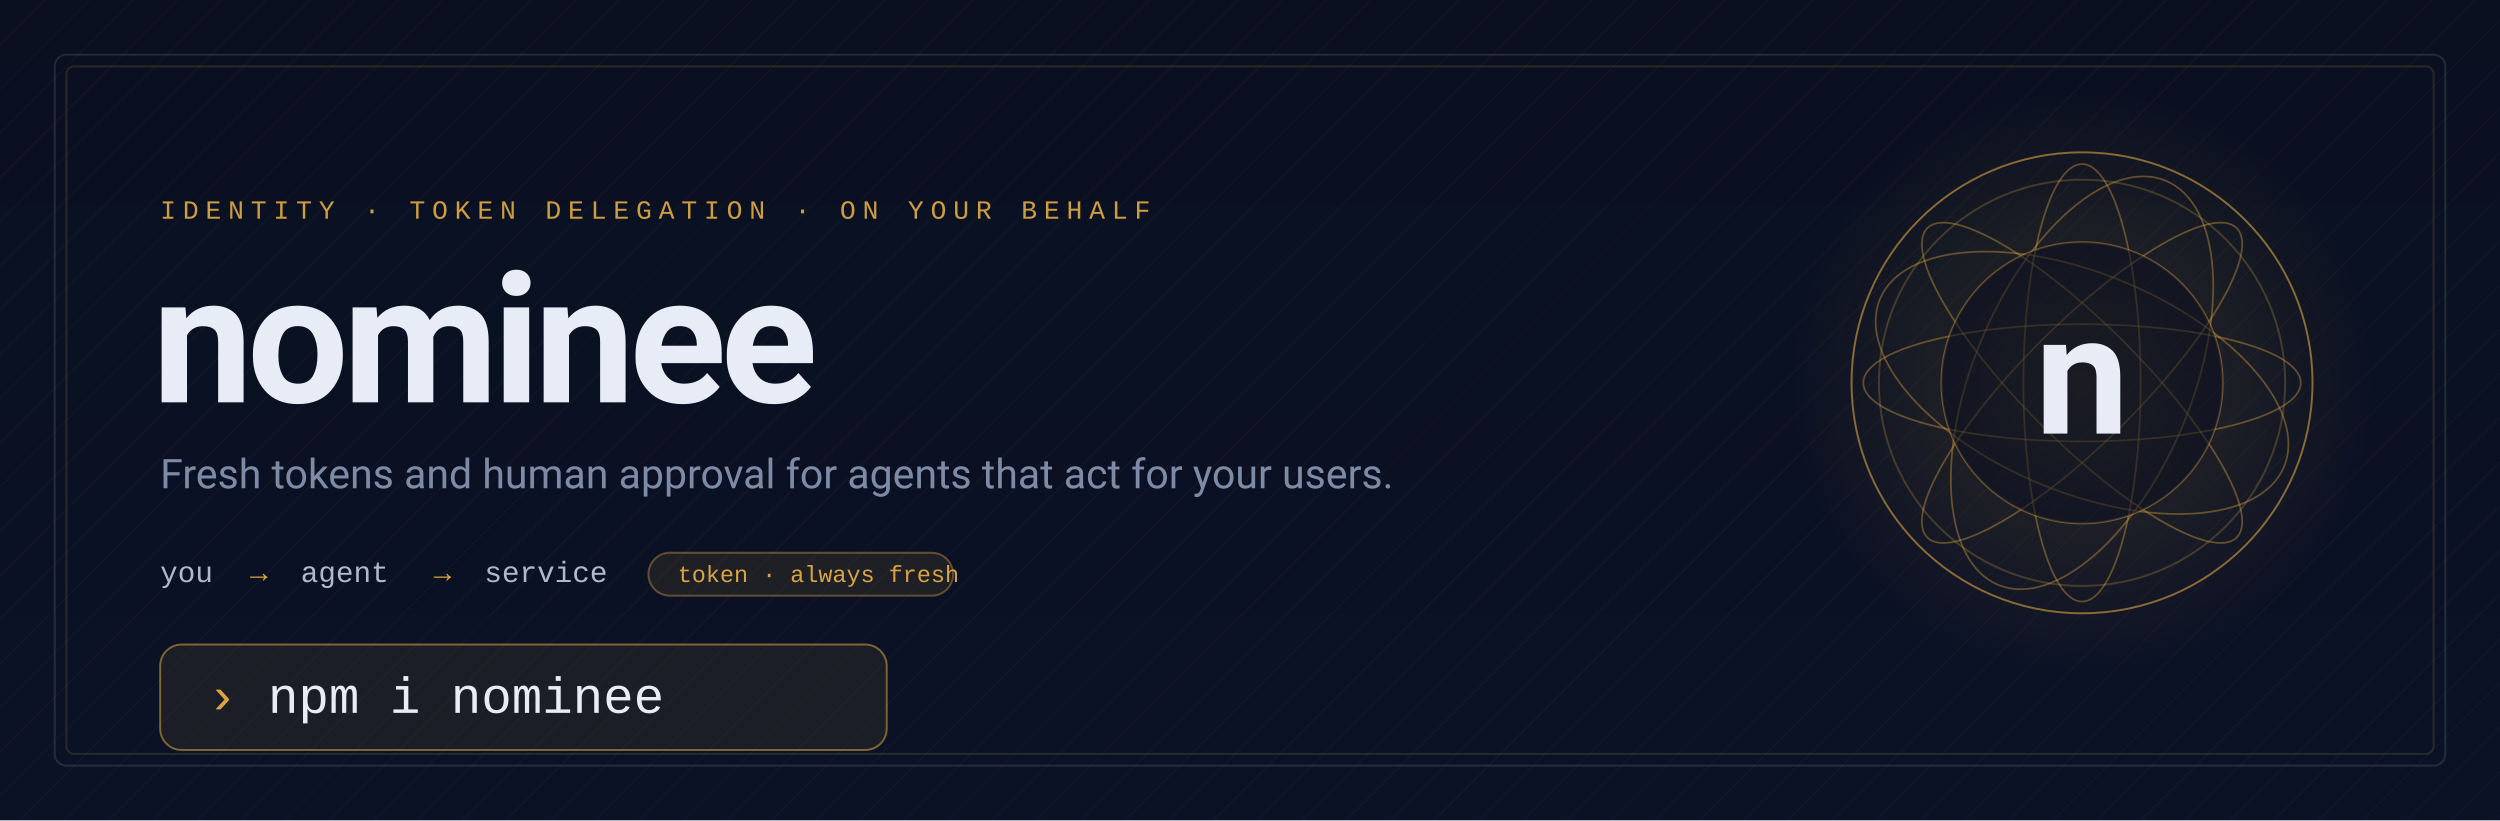
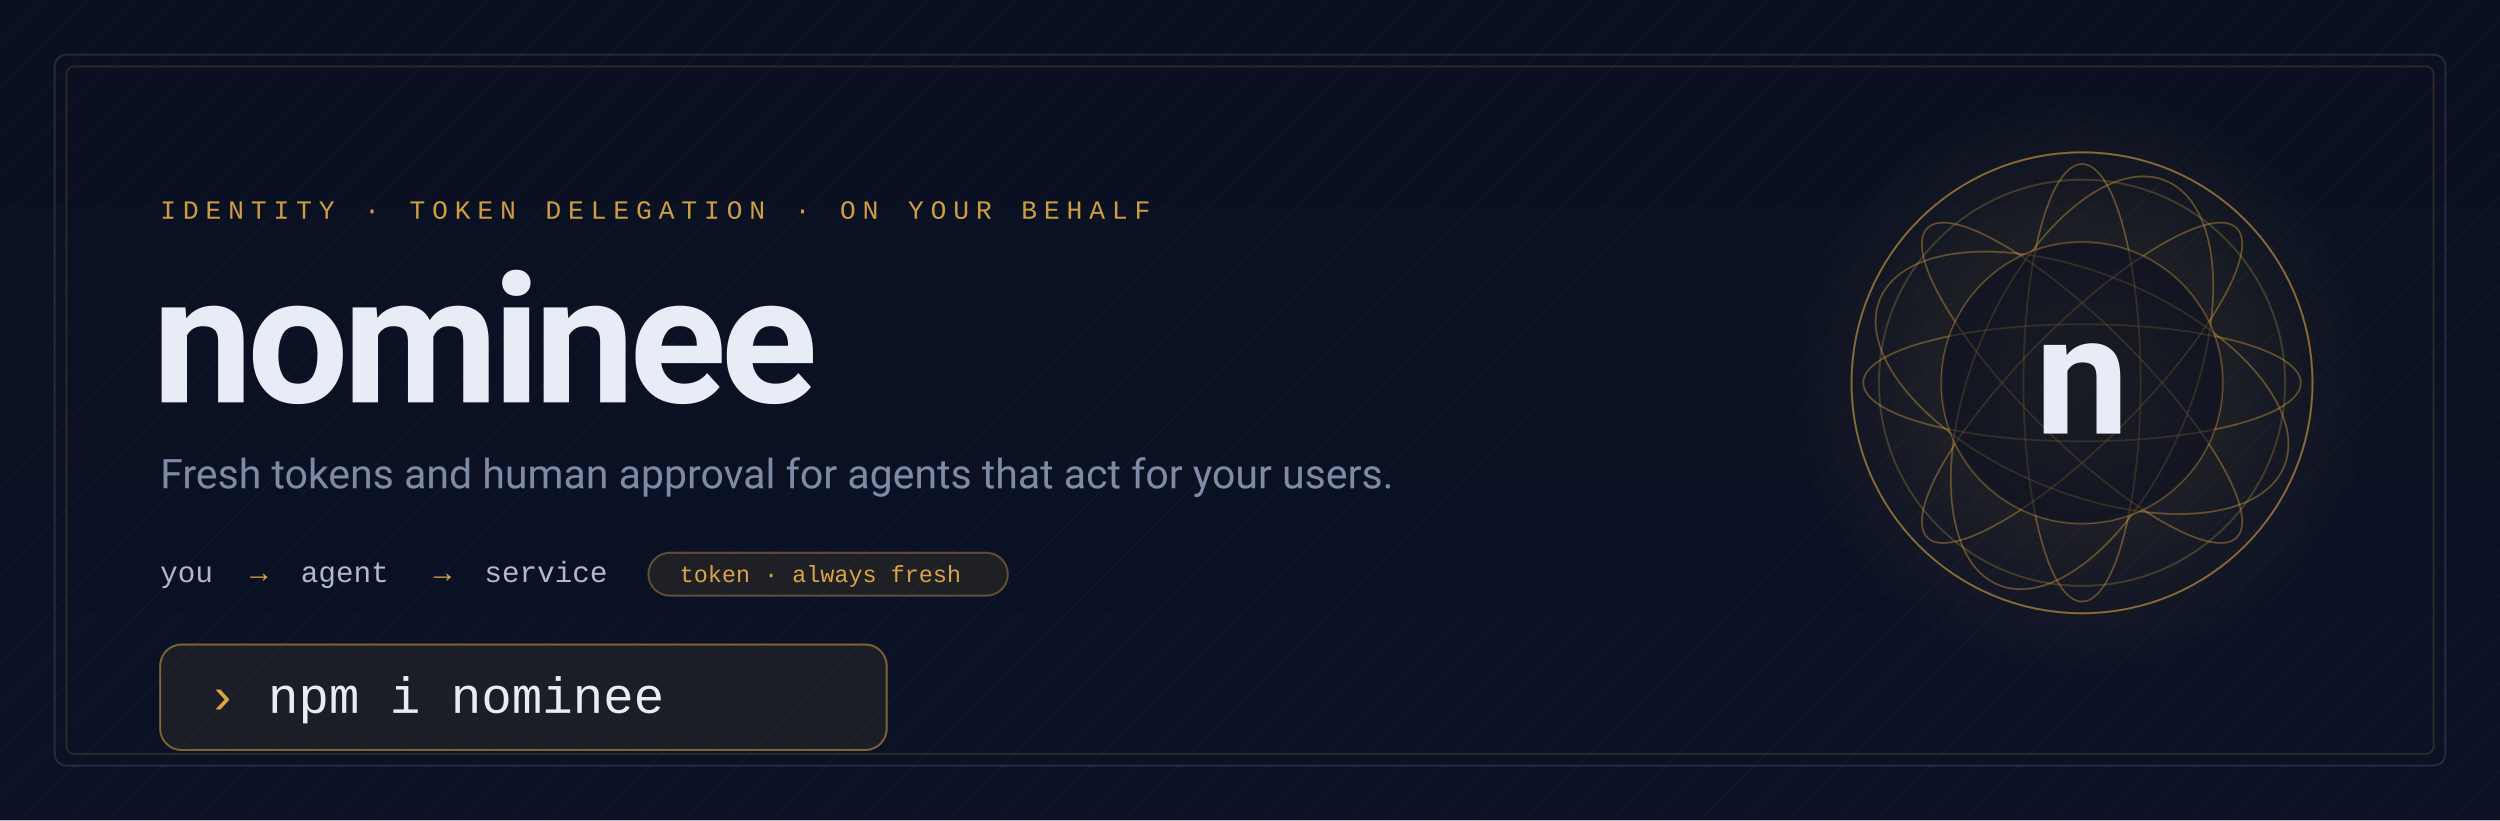
<svg xmlns="http://www.w3.org/2000/svg" width="1280" height="420" viewBox="0 0 1280 420" fill="none" role="img" aria-label="nominee — identity and token delegation for AI agents">
  <defs>
    <linearGradient id="bg" x1="0" y1="0" x2="0" y2="420" gradientUnits="userSpaceOnUse">
      <stop offset="0" stop-color="#0A1020" />
      <stop offset="1" stop-color="#0B1226" />
    </linearGradient>
    <radialGradient id="sealGlow" cx="0.5" cy="0.5" r="0.5">
      <stop offset="0" stop-color="#D9A441" stop-opacity="0.18" />
      <stop offset="1" stop-color="#D9A441" stop-opacity="0" />
    </radialGradient>
    <pattern id="engrave" width="16" height="16" patternUnits="userSpaceOnUse" patternTransform="rotate(45)">
      <line x1="0" y1="0" x2="0" y2="16" stroke="#D9A441" stroke-opacity="0.045" stroke-width="1" />
    </pattern>
    <style>
      .sans { font-family: ui-sans-serif, system-ui, -apple-system, "Segoe UI", Roboto, Helvetica, Arial, sans-serif; }
      .mono { font-family: ui-monospace, "SF Mono", SFMono-Regular, Menlo, Consolas, "Liberation Mono", monospace; }
    </style>
  </defs>
  <rect width="1280" height="420" fill="url(#bg)" />
  <rect width="1280" height="420" fill="url(#engrave)" />
  <rect x="28" y="28" width="1224" height="364" rx="6" fill="none" stroke="#E8ECF6" stroke-opacity="0.12" />
  <rect x="34" y="34" width="1212" height="352" rx="4" fill="none" stroke="#D9A441" stroke-opacity="0.16" />
  <g transform="translate(1066 196)">
    <circle r="150" fill="url(#sealGlow)" />
    <g fill="none" stroke="#D9A441" stroke-opacity="0.4" stroke-width="0.9">
      <ellipse rx="112" ry="30" transform="rotate(0)" />
      <ellipse rx="112" ry="30" transform="rotate(45)" />
      <ellipse rx="112" ry="30" transform="rotate(90)" />
      <ellipse rx="112" ry="30" transform="rotate(135)" />
      <ellipse rx="112" ry="56" transform="rotate(22.5)" />
      <ellipse rx="112" ry="56" transform="rotate(112.5)" />
    </g>
    <circle r="118" fill="none" stroke="#D9A441" stroke-opacity="0.6" stroke-width="1" />
    <circle r="104" fill="none" stroke="#D9A441" stroke-opacity="0.25" stroke-width="1" />
    <circle r="72" fill="none" stroke="#D9A441" stroke-opacity="0.45" stroke-width="1" />
    <circle r="72" fill="#0A1020" fill-opacity="0.55" />
    <text class="sans" x="0" y="26" text-anchor="middle" font-size="86" font-weight="600" fill="#E8ECF6" letter-spacing="-2">n</text>
  </g>
  <text class="mono" x="82" y="112" font-size="13.5" letter-spacing="3.5" fill="#D9A441" fill-opacity="0.95">IDENTITY · TOKEN DELEGATION · ON YOUR BEHALF</text>
  <text class="sans" x="78" y="206" font-size="92" font-weight="600" letter-spacing="-3" fill="#E8ECF6">nominee</text>
  <text class="sans" x="82" y="250" font-size="21" fill="#7E8BA6">Fresh tokens and human approval for agents that act for your users.</text>
  <g class="mono" font-size="15" transform="translate(82 298)">
    <text x="0" y="0" fill="#AEB9D0">you</text>
    <text x="46" y="0" fill="#D9A441">→</text>
    <text x="72" y="0" fill="#AEB9D0">agent</text>
    <text x="140" y="0" fill="#D9A441">→</text>
    <text x="166" y="0" fill="#AEB9D0">service</text>
    <g transform="translate(250 -15)">
-       <rect width="156" height="22" rx="11" fill="#D9A441" fill-opacity="0.10" stroke="#D9A441" stroke-opacity="0.4" />
-       <text x="15" y="15" font-size="12" fill="#D9A441">token · always fresh</text>
+       <rect width="184" height="22" rx="11" fill="#D9A441" fill-opacity="0.10" stroke="#D9A441" stroke-opacity="0.4" />
+       <text x="16" y="15" font-size="12" fill="#D9A441">token · always fresh</text>
    </g>
  </g>
  <g transform="translate(82 330)">
    <rect width="372" height="54" rx="11" fill="#D9A441" fill-opacity="0.08" stroke="#D9A441" stroke-opacity="0.55" />
    <text class="mono" x="24" y="35" font-size="26" fill="#E8ECF6">
      <tspan fill="#D9A441" font-weight="500">›</tspan>  npm i nominee</text>
  </g>
</svg>
